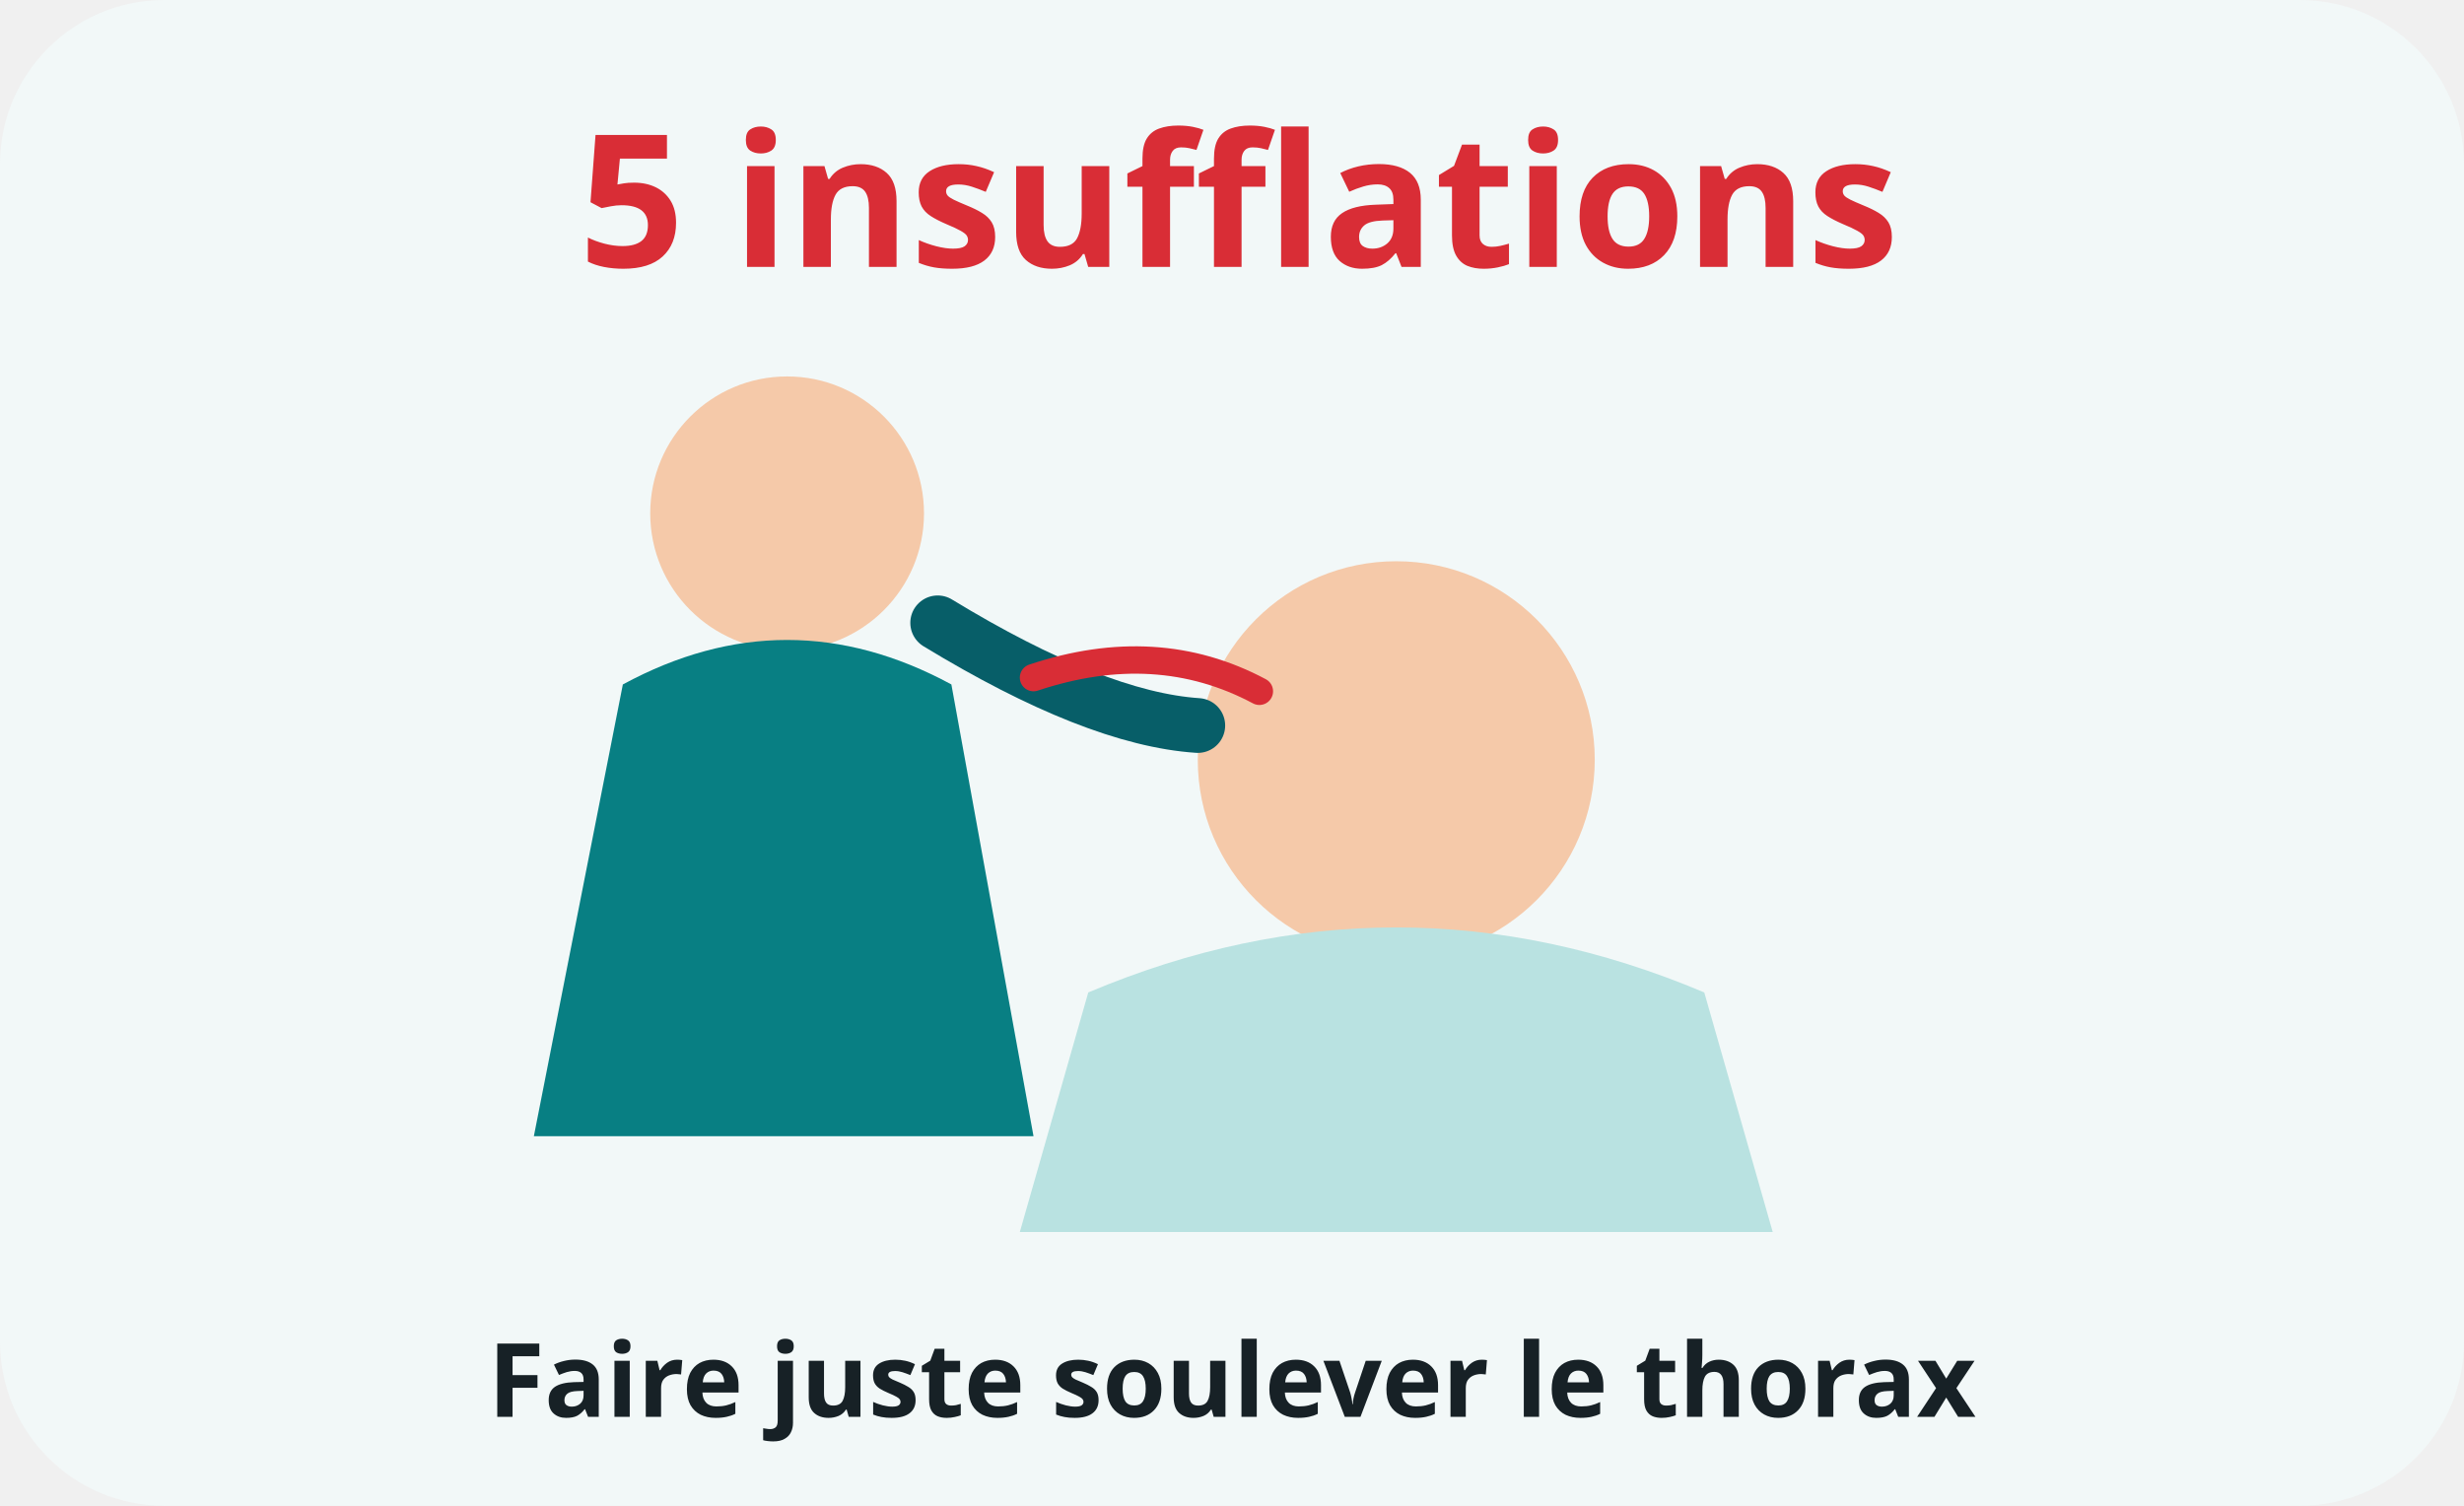
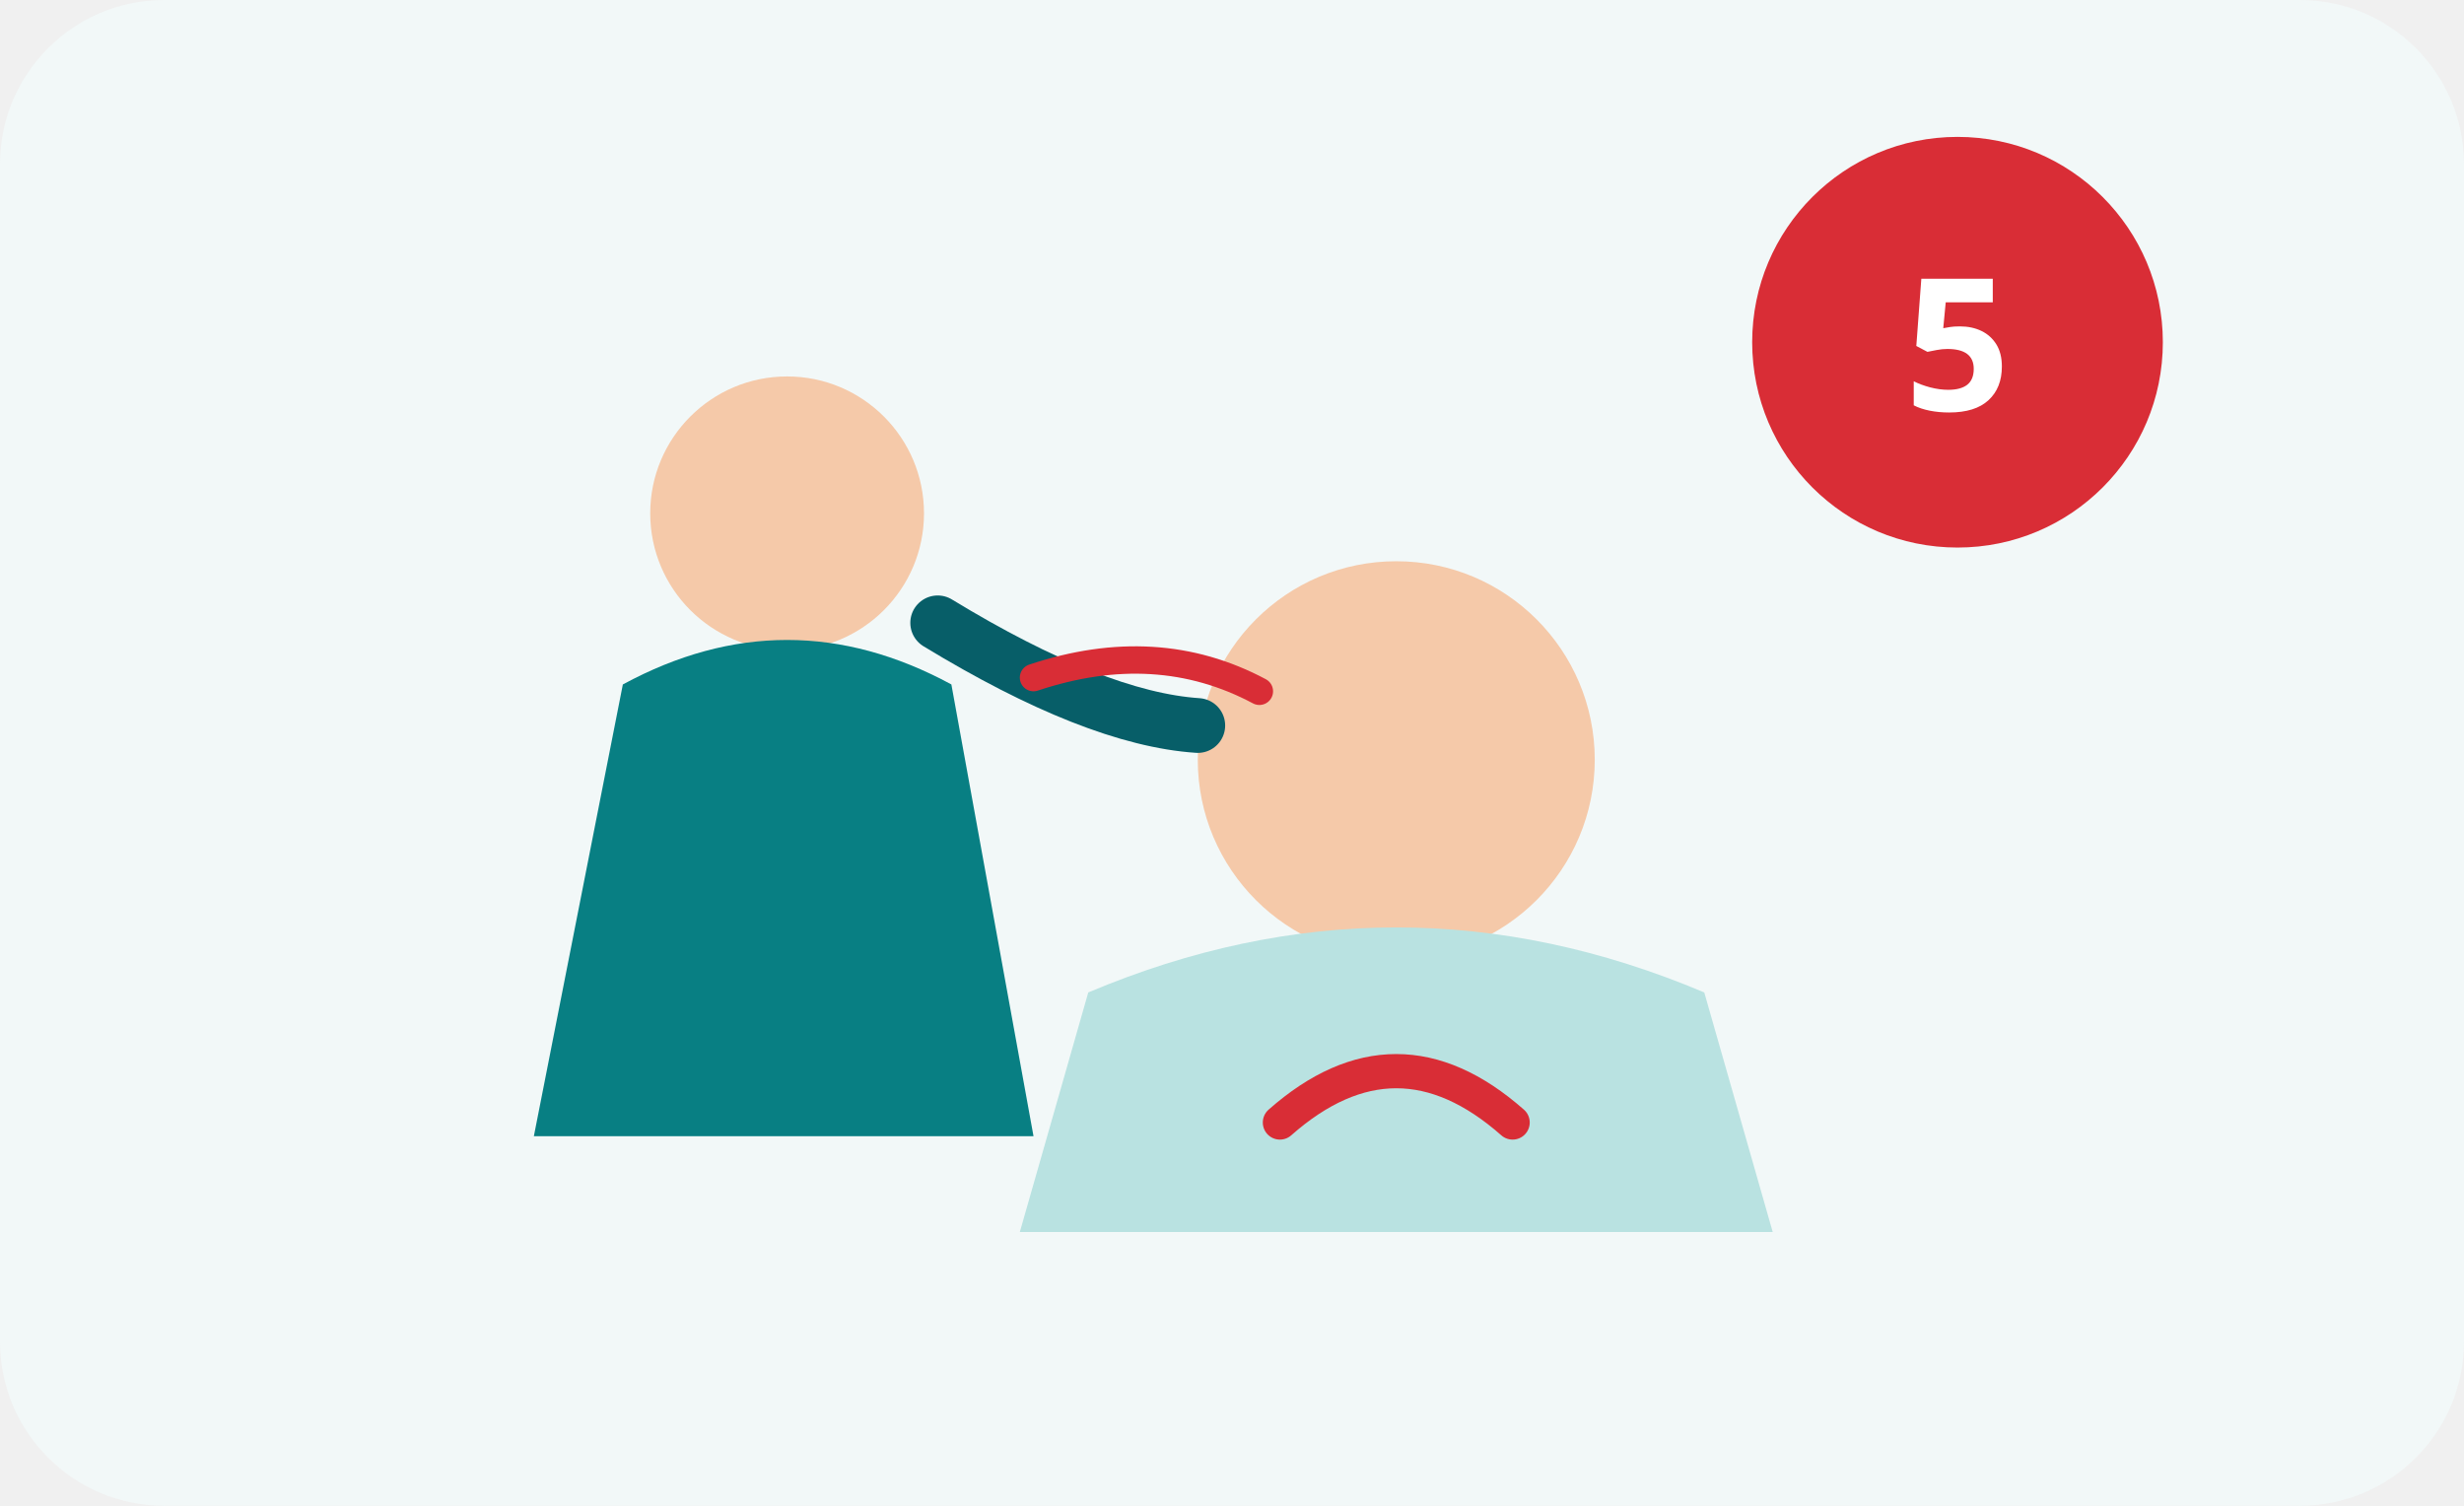
<svg xmlns="http://www.w3.org/2000/svg" viewBox="0 0 360 220">
  <rect width="360" height="220" rx="24" fill="#F2F8F8" />
  <circle cx="204" cy="111" r="29" fill="#F5C9A9" />
  <path d="M159 145 Q204 126 249 145 L259 180 H149Z" fill="#B9E2E1" />
  <circle cx="115" cy="75" r="20" fill="#F5C9A9" />
  <path d="M91 100 Q115 87 139 100 L151 166 H78Z" fill="#087F83" />
  <path d="M137 91 Q160 105 175 106" fill="none" stroke="#075E68" stroke-width="8" stroke-linecap="round" />
  <path d="M151 99 Q169 93 184 101" fill="none" stroke="#D92D36" stroke-width="4" stroke-linecap="round" />
-   <text x="181" y="39" text-anchor="middle" font-family="sans-serif" font-size="27" font-weight="800" fill="#D92D36">5 insufflations</text>
-   <text x="180" y="207" text-anchor="middle" font-family="sans-serif" font-size="15" font-weight="700" fill="#172126">Faire juste soulever le thorax</text>
+   <circle cx="286" cy="50" r="30" fill="#D92D36" />
+   <text x="286" y="60" text-anchor="middle" font-family="sans-serif" font-size="27" font-weight="800" fill="white">5</text>
+   <path d="M187 164q17-15 34 0" fill="none" stroke="#D92D36" stroke-width="5" stroke-linecap="round" />
</svg>
